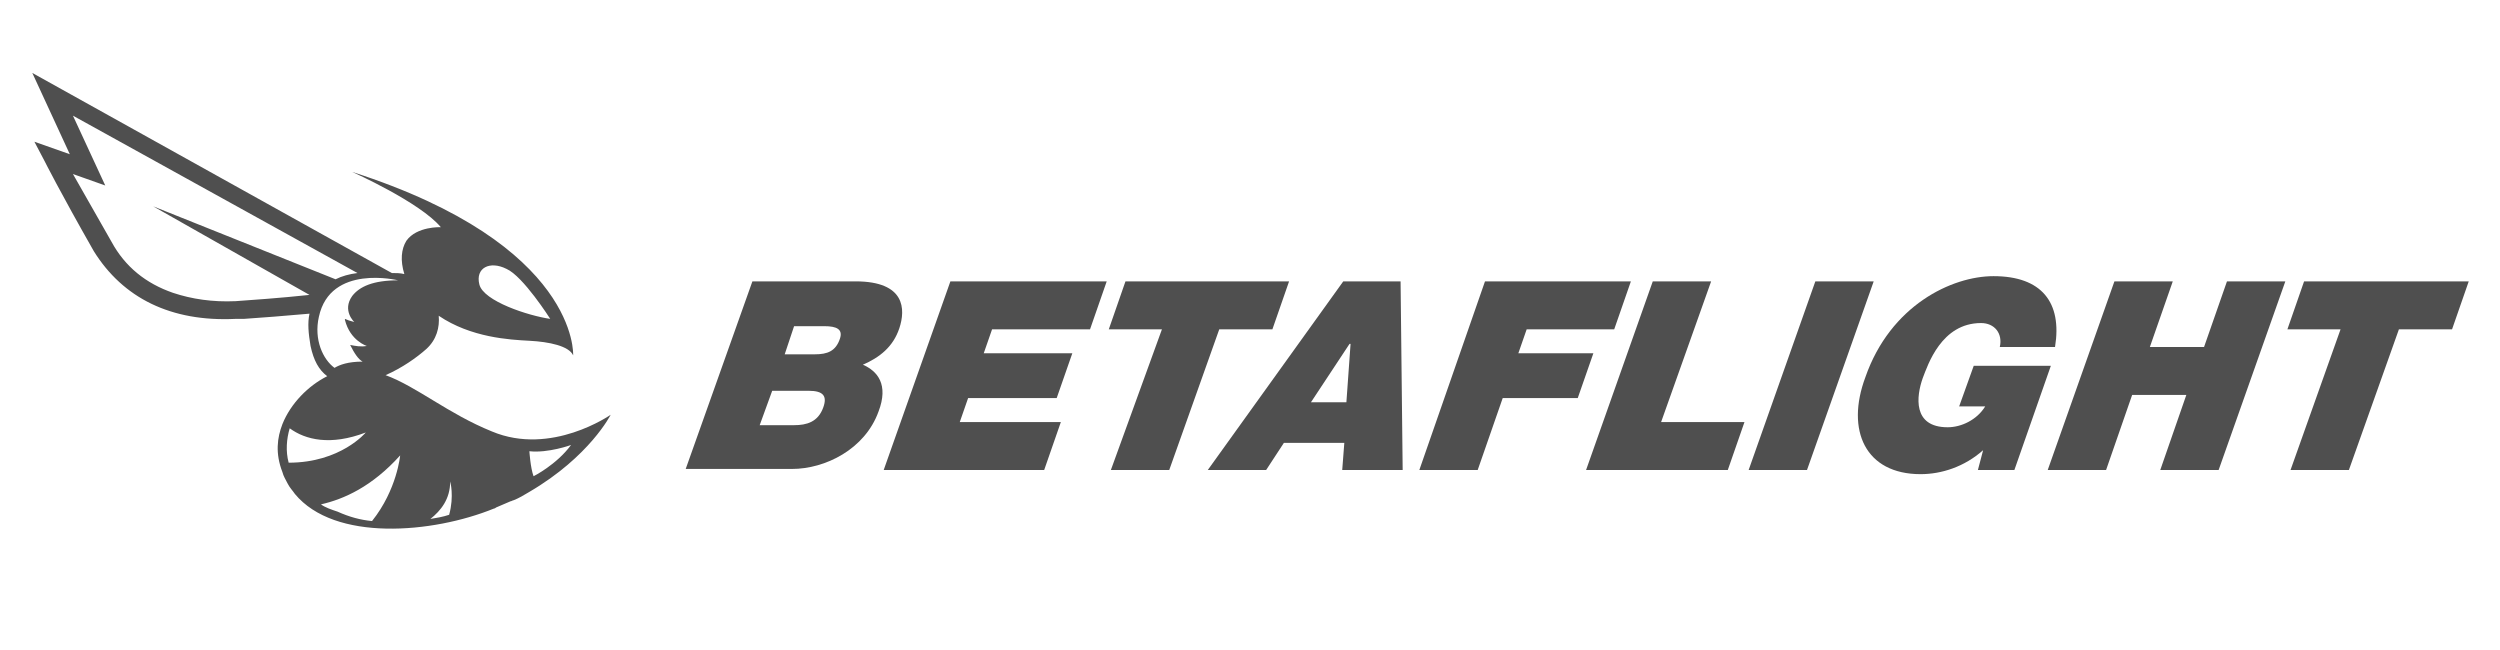
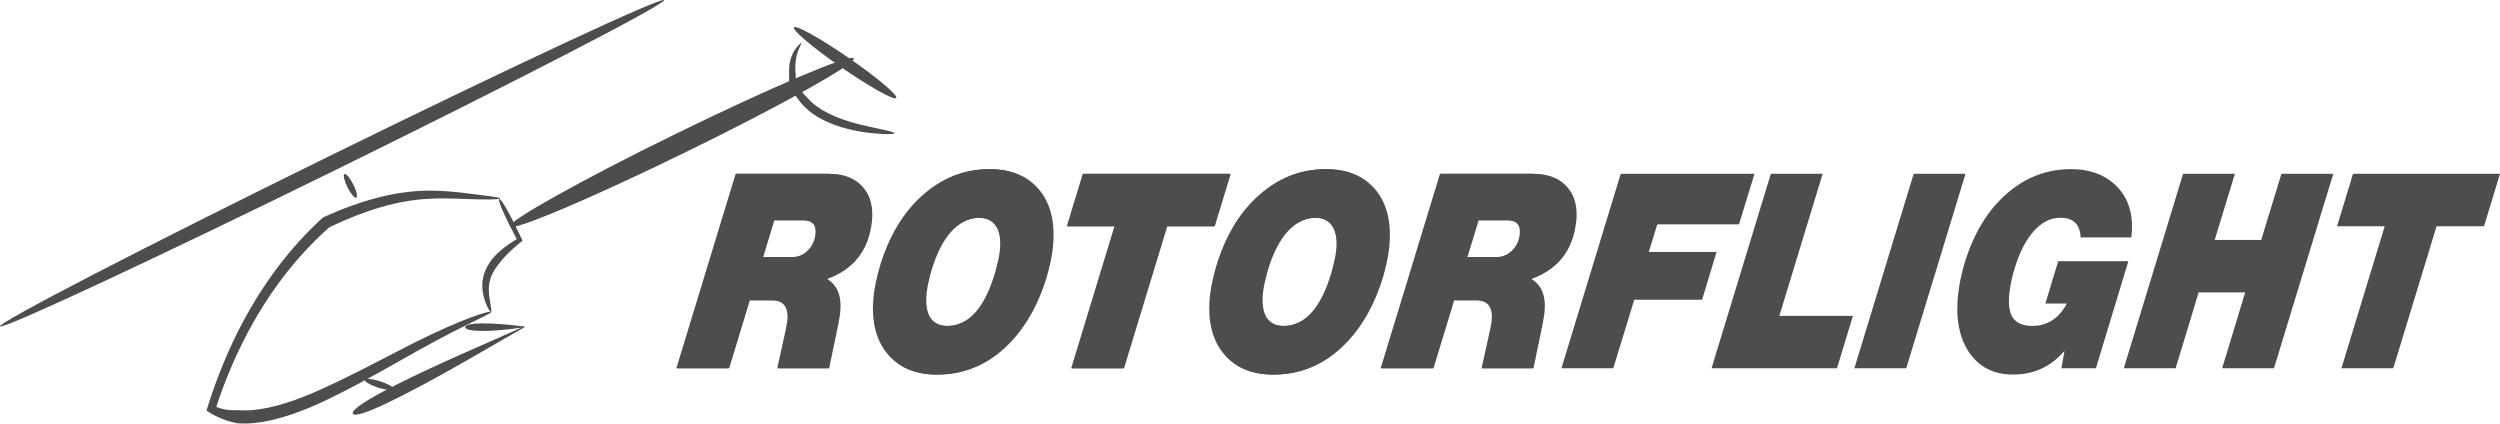
- <svg xmlns="http://www.w3.org/2000/svg" version="1.1" id="svg4057" x="0px" y="0px" viewBox="-21 39.4 239.9 62.3" style="enable-background:new -21 39.4 239.9 62.3;" xml:space="preserve">
-   <style type="text/css">
- 	.st0{fill:#4F4F4F;}
- </style>
-   <g>
-     <g>
-       <path class="st0" d="M51.2,66.4h9.9c4.8,0,4.8,2.7,4.2,4.5c-0.6,1.8-1.9,2.8-3.5,3.5c1.4,0.6,2.5,1.9,1.5,4.5    c-1.3,3.6-5.1,5.5-8.3,5.5H44.8L51.2,66.4z M51.9,80.2h3.3c1.2,0,2.3-0.3,2.8-1.7c0.4-1.1,0-1.6-1.4-1.6h-3.5L51.9,80.2z     M54.3,73.4h2.9c1.2,0,2-0.3,2.4-1.5c0.3-0.9-0.3-1.2-1.5-1.2h-2.9L54.3,73.4z" />
-       <path class="st0" d="M70.2,66.4h15L83.6,71h-9.4l-0.8,2.3h8.5l-1.5,4.3h-8.5l-0.8,2.3h9.7l-1.6,4.6H63.8L70.2,66.4z" />
-       <path class="st0" d="M90.5,71h-5.1l1.6-4.6h15.7l-1.6,4.6H96l-4.8,13.5h-5.6L90.5,71z" />
-       <path class="st0" d="M107.9,66.4h5.5l0.2,18.1h-5.8l0.2-2.6h-5.8l-1.7,2.6h-5.6L107.9,66.4z M108.2,78l0.4-5.6h-0.1l-3.7,5.6    H108.2z" />
-       <path class="st0" d="M121.5,66.4h14l-1.6,4.6h-8.4l-0.8,2.3h7.2l-1.5,4.3h-7.2l-2.4,6.9h-5.6L121.5,66.4z" />
-       <path class="st0" d="M137.6,66.4h5.6l-4.8,13.5h8l-1.6,4.6h-13.6L137.6,66.4z" />
-       <path class="st0" d="M153.2,66.4h5.6l-6.4,18.1h-5.6L153.2,66.4z" />
-       <path class="st0" d="M169.3,82.6c-1.8,1.6-4,2.3-6,2.3c-5.3,0-7.2-4.2-5.3-9.3c2.4-6.9,8.3-9.7,12.3-9.7c4.6,0,6.6,2.5,5.9,6.8    h-5.3c0.3-1.3-0.5-2.3-1.8-2.3c-3.8,0-5.1,4-5.6,5.3c-0.6,1.7-1,4.7,2.4,4.7c1.3,0,2.8-0.7,3.6-2H167l1.4-3.9h7.4l-3.5,10h-3.5    L169.3,82.6z" />
-       <path class="st0" d="M181.9,66.4h5.6l-2.2,6.3h5.2l2.2-6.3h5.6l-6.4,18.1h-5.6l2.5-7.2h-5.2l-2.5,7.2h-5.6L181.9,66.4z" />
-       <path class="st0" d="M203.6,71h-5.1l1.6-4.6h15.8l-1.6,4.6h-5.1l-4.8,13.5h-5.6L203.6,71z" />
+ <svg xmlns="http://www.w3.org/2000/svg" id="svg1541" version="1.1" viewBox="0 0 61.051 10.343" height="10.343mm" width="61.051mm">
+   <defs id="defs1535" />
+   <g transform="translate(-88.95692,-158.1616)" id="layer1">
+     <g style="display:inline;fill:#4d4d4d" transform="translate(45.56893,-20.05592)" id="g1014">
+       <g style="fill:#4d4d4d" id="g908" transform="translate(-1.524426,14.34347)">
+         <path id="path896" style="font-style:italic;font-variant:normal;font-weight:900;font-stretch:normal;font-size:6.14px;line-height:1.25;font-family:'Helvetica Now Text';-inkscape-font-specification:'Helvetica Now Text Heavy Italic';letter-spacing:0px;word-spacing:0px;fill:#4d4d4d;fill-opacity:1;stroke:none;stroke-width:0.228" d="m 87.758,168.119 -0.379,1.234 h -1.995 l -0.208,0.674 h 1.656 l -0.354,1.167 h -1.656 l -0.513,1.674 h -1.266 l 1.448,-4.749 z" />
+         <path id="path898" style="font-style:italic;font-variant:normal;font-weight:900;font-stretch:normal;font-size:6.14px;line-height:1.25;font-family:'Helvetica Now Text';-inkscape-font-specification:'Helvetica Now Text Heavy Italic';letter-spacing:0px;word-spacing:0px;fill:#4d4d4d;fill-opacity:1;stroke:none;stroke-width:0.228" d="m 89.422,168.119 -1.057,3.468 h 1.797 l -0.39,1.281 h -3.063 l 1.448,-4.749 z" />
+         <path id="path900" style="font-style:italic;font-variant:normal;font-weight:900;font-stretch:normal;font-size:6.14px;line-height:1.25;font-family:'Helvetica Now Text';-inkscape-font-specification:'Helvetica Now Text Heavy Italic';letter-spacing:0px;word-spacing:0px;fill:#4d4d4d;fill-opacity:1;stroke:none;stroke-width:0.228" d="m 91.463,172.868 h -1.266 l 1.448,-4.749 h 1.266 z" />
+         <path id="path902" style="font-style:italic;font-variant:normal;font-weight:900;font-stretch:normal;font-size:6.14px;line-height:1.25;font-family:'Helvetica Now Text';-inkscape-font-specification:'Helvetica Now Text Heavy Italic';letter-spacing:0px;word-spacing:0px;fill:#4d4d4d;fill-opacity:1;stroke:none;stroke-width:0.228" d="m 95.175,170.253 h 1.713 l -0.793,2.615 h -0.842 l 0.076,-0.427 q -0.496,0.58 -1.259,0.58 -0.712,0 -1.079,-0.554 -0.367,-0.554 -0.254,-1.461 0.041,-0.327 0.148,-0.694 0.327,-1.087 1.025,-1.701 0.691,-0.607 1.573,-0.607 0.729,0 1.153,0.454 0.418,0.46 0.324,1.214 h -1.238 q -0.02,-0.48 -0.494,-0.48 -0.356,0 -0.644,0.32 -0.288,0.313 -0.468,0.9 -0.092,0.287 -0.13,0.594 -0.053,0.427 0.081,0.627 0.139,0.2 0.478,0.2 0.548,0 0.842,-0.547 h -0.526 z" />
+         <path id="path904" style="font-style:italic;font-variant:normal;font-weight:900;font-stretch:normal;font-size:6.14px;line-height:1.25;font-family:'Helvetica Now Text';-inkscape-font-specification:'Helvetica Now Text Heavy Italic';letter-spacing:0px;word-spacing:0px;fill:#4d4d4d;fill-opacity:1;stroke:none;stroke-width:0.228" d="m 100.132,169.733 0.494,-1.614 h 1.266 l -1.448,4.749 h -1.266 l 0.563,-1.854 h -1.136 l -0.563,1.854 h -1.266 l 1.448,-4.749 h 1.266 l -0.494,1.614 z" />
+         <path id="path906" style="font-style:italic;font-variant:normal;font-weight:900;font-stretch:normal;font-size:6.14px;line-height:1.25;font-family:'Helvetica Now Text';-inkscape-font-specification:'Helvetica Now Text Heavy Italic';letter-spacing:0px;word-spacing:0px;fill:#4d4d4d;fill-opacity:1;stroke:none;stroke-width:0.228" d="m 102.374,168.119 h 3.589 l -0.39,1.281 h -1.159 l -1.057,3.468 h -1.266 l 1.057,-3.468 h -1.164 z" />
+       </g>
+       <g id="g928" style="font-style:normal;font-weight:normal;font-size:43.74px;line-height:1.25;font-family:sans-serif;display:inline;fill:#4d4d4d;fill-opacity:1;stroke:none;stroke-width:1.094" transform="matrix(0.05083588,0,0,0.05083588,48.04185,178.3023)">
+         <path id="path910" d="m 144.303,148.3 c 0.258,0.747 -13.24,6.262 -34.537,18.15 -8.451,4.723 -24.241,13.84 -36.539,20.106 -9.98,5.104 -21.899,10.8 -34.793,13.707 -4.976,1.126 -10.339,1.801 -15.841,1.411 -5.064,-0.95 -10.242,-2.897 -14.946,-6.101 2.261,-7.431 4.914,-14.941 8.003,-22.423 12.201,-29.554 28.87,-53.099 47.967,-70.357 0,0 1.1e-5,0 1.1e-5,0 18.953,-8.653 35.214,-12.608 49.939,-12.891 6.703,-0.095 13.241,0.57 17.946,1.133 11.007,1.312 17.203,2.152 17.199,2.502 -0.009,0.675 -6.293,0.817 -17.428,0.359 -4.629,-0.188 -11.233,-0.444 -17.562,-0.032 -13.995,0.842 -28.971,5.018 -47.015,13.6 -3e-6,0 -6e-6,0 -1e-5,0 -18.305,16.191 -34.314,37.888 -46.364,65.383 -3.051,6.961 -5.701,13.965 -7.992,20.917 3.183,1.399 6.957,1.843 10.746,1.582 4.65,0.401 9.423,-0.177 14.035,-1.133 12.004,-2.499 23.647,-7.841 33.649,-12.624 14.117,-6.775 26.472,-13.525 37.053,-18.813 22,-11.007 36.094,-15.594 36.48,-14.476 z" style="opacity:1;fill:#4d4d4d;fill-opacity:1;stroke:none;stroke-width:0;stroke-linecap:butt;stroke-linejoin:miter;stroke-miterlimit:4;stroke-dasharray:none;stroke-opacity:1" />
+         <path id="path912" d="m 153.389,107.163 c -1.212,-2.479 34.808,-22.587 80.402,-44.882 45.594,-22.296 83.582,-38.378 84.795,-35.899 1.212,2.479 -34.808,22.587 -80.402,44.882 -45.594,22.296 -83.582,38.378 -84.795,35.899 z" style="fill:#4d4d4d;fill-opacity:1;stroke:none;stroke-width:0.265px;stroke-linecap:butt;stroke-linejoin:miter;stroke-opacity:1" />
+         <path id="path914" d="m 77.948,197.067 c -1.572,-3.099 22.168,-15.293 51.925,-28.49 10.618,-4.709 20.607,-9.044 29.063,-12.853 -15.94,2.342 -27.024,1.961 -27.024,-0.229 0,-2.163 11.259,-2.597 28.938,-0.229 -8.043,4.562 -17.6,10.142 -27.928,16.059 -29.243,16.755 -53.409,28.825 -54.974,25.742 z" style="fill:#4d4d4d;fill-opacity:1;stroke:none;stroke-width:0.265px;stroke-linecap:butt;stroke-linejoin:miter;stroke-opacity:1" />
+         <path id="path916" d="M -91.538,155.096 C -92.427,153.287 -21.695,116.72 66.345,73.472 154.385,30.225 226.559,-3.407 227.447,-1.599 228.335,0.209 157.603,36.777 69.564,80.024 -18.476,123.272 -90.65,156.904 -91.538,155.096 Z" style="fill:#4d4d4d;fill-opacity:1;stroke:none;stroke-width:0.265px;stroke-linecap:butt;stroke-linejoin:miter;stroke-opacity:1" />
+         <path id="path918" d="m 83.722,180.803 c 0.271,-0.841 3.584,-0.525 7.394,0.704 3.81,1.229 6.683,2.909 6.411,3.749 -0.271,0.841 -3.584,0.525 -7.394,-0.704 -3.81,-1.229 -6.683,-2.909 -6.411,-3.749 z" style="fill:#4d4d4d;fill-opacity:1;stroke:none;stroke-width:0.265px;stroke-linecap:butt;stroke-linejoin:miter;stroke-opacity:1" />
+         <path id="path920" d="m 148.294,93.964 c 0.898,-0.449 5.437,7.708 11.193,19.949 0,0 1e-5,0 1e-5,0 -2.473,1.978 -5.132,4.237 -7.565,6.734 -1.386,1.422 -2.648,2.868 -3.78,4.359 -2.159,2.662 -3.658,5.319 -4.342,8.026 -0.689,2.586 -0.6,5.27 -0.356,7.398 0,0 0,0 0,0 0.553,4.769 1.567,7.646 0.859,7.87 -0.265,0.084 -2.127,-2.418 -3.456,-7.365 0,0 0,0 0,0 -0.62,-2.304 -1.036,-5.343 -0.444,-8.643 0.642,-3.381 2.249,-6.697 4.666,-9.748 1.162,-1.374 2.458,-2.66 3.879,-3.881 2.5,-2.147 5.208,-3.934 7.747,-5.459 0,0 0,0 0,0 -5.606,-10.499 -9.306,-18.788 -8.401,-19.24 z" style="fill:#4d4d4d;fill-opacity:1;stroke:none;stroke-width:0.265px;stroke-linecap:butt;stroke-linejoin:miter;stroke-opacity:1" />
+         <path id="path922" d="m 73.924,81.94 c 0.765,-0.383 2.663,1.86 4.235,5.005 1.573,3.145 2.228,6.009 1.463,6.391 -0.765,0.383 -2.663,-1.86 -4.235,-5.005 -1.573,-3.145 -2.228,-6.009 -1.463,-6.391 z" style="fill:#4d4d4d;fill-opacity:1;stroke:none;stroke-width:0.265px;stroke-linecap:butt;stroke-linejoin:miter;stroke-opacity:1" />
+         <path id="path924" d="m 293.402,18.787 c 0.484,0.314 -2.882,4.593 -2.894,11.524 -0.07,2.207 0.488,4.831 0.114,8.078 1.65,2.22 3.505,4.771 5.551,6.843 1.698,1.869 3.682,3.594 5.925,5.087 0.541,0.36 1.089,0.702 1.643,1.025 0,0 0,10e-7 0,10e-7 8.118,4.79 17.828,6.877 23.951,8.194 6.532,1.405 10.552,2.226 10.479,2.82 -0.056,0.456 -4.178,0.634 -10.916,-0.074 -6.416,-0.674 -16.442,-2.312 -25.517,-7.483 0,-10e-7 -10e-6,-10e-7 -10e-6,-10e-7 -0.628,-0.362 -1.248,-0.746 -1.858,-1.153 -2.533,-1.688 -4.754,-3.664 -6.63,-5.822 -2.347,-2.879 -4.275,-6.043 -5.864,-8.667 0.387,-2.965 -0.056,-6.139 0.203,-9.036 1.012,-8.636 6.088,-11.156 5.812,-11.335 z" style="fill:#4d4d4d;fill-opacity:1;stroke:none;stroke-width:0.265px;stroke-linecap:butt;stroke-linejoin:miter;stroke-opacity:1" />
+         <path id="path926" d="m 298.827,20.523 c -10.526,-8.381 -12.082,-11.635 -3.472,-7.264 8.61,4.371 24.141,14.72 34.667,23.101 10.526,8.381 12.082,11.635 3.472,7.264 -8.61,-4.371 -24.141,-14.72 -34.667,-23.101 z" style="fill:#4d4d4d;fill-opacity:1;stroke:none;stroke-width:0.304px;stroke-linecap:butt;stroke-linejoin:miter;stroke-opacity:1" />
+       </g>
+       <g id="g952" transform="translate(-1.524426,14.34347)" style="fill:#4d4d4d">
+         <path id="path930" style="font-style:italic;font-variant:normal;font-weight:900;font-stretch:normal;font-size:6.14px;line-height:1.25;font-family:'Helvetica Now Text';-inkscape-font-specification:'Helvetica Now Text Heavy Italic';font-variant-ligatures:normal;font-variant-caps:normal;font-variant-numeric:normal;font-feature-settings:normal;text-align:start;letter-spacing:0px;word-spacing:0px;writing-mode:lr-tb;text-anchor:start;fill:#4d4d4d;fill-opacity:1;stroke:none;stroke-width:0.228" d="m 66.176,169.32 q -0.126,1.02 -1.091,1.367 0.395,0.233 0.317,0.86 -0.009,0.073 -0.042,0.247 l -0.224,1.074 h -1.243 l 0.206,-0.934 q 0.029,-0.147 0.037,-0.207 0.064,-0.52 -0.382,-0.52 h -0.554 l -0.505,1.661 h -1.266 l 1.448,-4.749 h 2.233 q 0.577,0 0.853,0.327 0.282,0.32 0.214,0.874 z m -2.652,0.834 h 0.718 q 0.226,0 0.386,-0.153 0.167,-0.16 0.196,-0.394 0.044,-0.354 -0.307,-0.354 h -0.718 z" />
+         <path id="path932" style="font-style:italic;font-variant:normal;font-weight:900;font-stretch:normal;font-size:6.14px;line-height:1.25;font-family:'Helvetica Now Text';-inkscape-font-specification:'Helvetica Now Text Heavy Italic';font-variant-ligatures:normal;font-variant-caps:normal;font-variant-numeric:normal;font-feature-settings:normal;text-align:start;letter-spacing:0px;word-spacing:0px;writing-mode:lr-tb;text-anchor:start;fill:#4d4d4d;fill-opacity:1;stroke:none;stroke-width:0.228" d="m 67.778,173.021 q -0.797,0 -1.217,-0.534 -0.42,-0.534 -0.307,-1.447 0.034,-0.273 0.144,-0.66 0.336,-1.114 1.047,-1.741 0.712,-0.634 1.622,-0.634 0.803,0 1.223,0.534 0.415,0.527 0.301,1.447 -0.034,0.273 -0.144,0.66 -0.341,1.107 -1.041,1.741 -0.7,0.634 -1.627,0.634 z m 0.255,-1.187 q 0.803,0 1.187,-1.327 0.082,-0.3 0.104,-0.474 0.051,-0.414 -0.086,-0.627 -0.132,-0.213 -0.426,-0.213 -0.39,0 -0.698,0.34 -0.301,0.333 -0.488,0.974 -0.082,0.3 -0.105,0.48 -0.051,0.414 0.08,0.634 0.137,0.213 0.431,0.213 z" />
+         <path id="path934" style="font-style:italic;font-variant:normal;font-weight:900;font-stretch:normal;font-size:6.14px;line-height:1.25;font-family:'Helvetica Now Text';-inkscape-font-specification:'Helvetica Now Text Heavy Italic';font-variant-ligatures:normal;font-variant-caps:normal;font-variant-numeric:normal;font-feature-settings:normal;text-align:start;letter-spacing:0px;word-spacing:0px;writing-mode:lr-tb;text-anchor:start;fill:#4d4d4d;fill-opacity:1;stroke:none;stroke-width:0.228" d="m 71.354,168.119 h 3.589 l -0.39,1.281 h -1.159 l -1.057,3.468 h -1.266 l 1.057,-3.468 h -1.164 z" />
+         <path id="path936" style="font-style:italic;font-variant:normal;font-weight:900;font-stretch:normal;font-size:6.14px;line-height:1.25;font-family:'Helvetica Now Text';-inkscape-font-specification:'Helvetica Now Text Heavy Italic';font-variant-ligatures:normal;font-variant-caps:normal;font-variant-numeric:normal;font-feature-settings:normal;text-align:start;letter-spacing:0px;word-spacing:0px;writing-mode:lr-tb;text-anchor:start;fill:#4d4d4d;fill-opacity:1;stroke:none;stroke-width:0.228" d="m 75.991,173.021 q -0.797,0 -1.217,-0.534 -0.42,-0.534 -0.307,-1.447 0.034,-0.273 0.144,-0.66 0.336,-1.114 1.047,-1.741 0.712,-0.634 1.622,-0.634 0.803,0 1.223,0.534 0.415,0.527 0.301,1.447 -0.034,0.273 -0.144,0.66 -0.341,1.107 -1.041,1.741 -0.7,0.634 -1.627,0.634 z m 0.255,-1.187 q 0.803,0 1.187,-1.327 0.082,-0.3 0.104,-0.474 0.051,-0.414 -0.086,-0.627 -0.132,-0.213 -0.426,-0.213 -0.39,0 -0.698,0.34 -0.301,0.333 -0.488,0.974 -0.082,0.3 -0.105,0.48 -0.051,0.414 0.08,0.634 0.137,0.213 0.431,0.213 z" />
+         <path id="path938" style="font-style:italic;font-variant:normal;font-weight:900;font-stretch:normal;font-size:6.14px;line-height:1.25;font-family:'Helvetica Now Text';-inkscape-font-specification:'Helvetica Now Text Heavy Italic';font-variant-ligatures:normal;font-variant-caps:normal;font-variant-numeric:normal;font-feature-settings:normal;text-align:start;letter-spacing:0px;word-spacing:0px;writing-mode:lr-tb;text-anchor:start;fill:#4d4d4d;fill-opacity:1;stroke:none;stroke-width:0.228" d="m 83.375,169.32 q -0.126,1.02 -1.091,1.367 0.395,0.233 0.317,0.86 -0.009,0.073 -0.042,0.247 l -0.223,1.074 h -1.243 l 0.206,-0.934 q 0.03,-0.147 0.037,-0.207 0.064,-0.52 -0.382,-0.52 h -0.554 l -0.505,1.661 h -1.266 l 1.448,-4.749 h 2.233 q 0.576,0 0.853,0.327 0.282,0.32 0.214,0.874 z m -2.652,0.834 h 0.718 q 0.226,0 0.386,-0.153 0.167,-0.16 0.196,-0.394 0.044,-0.354 -0.307,-0.354 H 80.998 Z" />
+         <g id="g950" transform="translate(1.543403,-8.57446)" style="fill:#4d4d4d">
+           <path id="path940" style="font-style:italic;font-variant:normal;font-weight:900;font-stretch:normal;font-size:6.14px;line-height:1.25;font-family:'Helvetica Now Text';-inkscape-font-specification:'Helvetica Now Text Heavy Italic';font-variant-ligatures:normal;font-variant-caps:normal;font-variant-numeric:normal;font-feature-settings:normal;text-align:start;letter-spacing:0px;word-spacing:0px;writing-mode:lr-tb;text-anchor:start;fill:#4d4d4d;fill-opacity:1;stroke:none;stroke-width:0.228" d="m 64.657,177.894 q -0.126,1.02 -1.091,1.367 0.395,0.233 0.317,0.86 -0.009,0.073 -0.042,0.247 l -0.224,1.074 h -1.243 l 0.206,-0.934 q 0.029,-0.147 0.037,-0.207 0.064,-0.52 -0.382,-0.52 h -0.554 l -0.505,1.661 h -1.266 l 1.448,-4.749 h 2.233 q 0.577,0 0.853,0.327 0.282,0.32 0.214,0.874 z m -2.652,0.834 h 0.718 q 0.226,0 0.386,-0.153 0.167,-0.16 0.196,-0.394 0.044,-0.354 -0.307,-0.354 h -0.718 z" />
+           <path id="path942" style="font-style:italic;font-variant:normal;font-weight:900;font-stretch:normal;font-size:6.14px;line-height:1.25;font-family:'Helvetica Now Text';-inkscape-font-specification:'Helvetica Now Text Heavy Italic';font-variant-ligatures:normal;font-variant-caps:normal;font-variant-numeric:normal;font-feature-settings:normal;text-align:start;letter-spacing:0px;word-spacing:0px;writing-mode:lr-tb;text-anchor:start;fill:#4d4d4d;fill-opacity:1;stroke:none;stroke-width:0.228" d="m 66.26,181.596 q -0.797,0 -1.217,-0.534 -0.42,-0.534 -0.307,-1.447 0.034,-0.273 0.144,-0.66 0.336,-1.114 1.047,-1.741 0.712,-0.634 1.622,-0.634 0.803,0 1.223,0.534 0.415,0.527 0.301,1.447 -0.034,0.273 -0.144,0.66 -0.341,1.107 -1.041,1.741 -0.7,0.634 -1.627,0.634 z m 0.255,-1.187 q 0.803,0 1.187,-1.327 0.082,-0.3 0.104,-0.474 0.051,-0.414 -0.086,-0.627 -0.132,-0.213 -0.426,-0.213 -0.39,0 -0.698,0.34 -0.301,0.333 -0.488,0.974 -0.082,0.3 -0.105,0.48 -0.051,0.414 0.08,0.634 0.137,0.213 0.431,0.213 z" />
+           <path id="path944" style="font-style:italic;font-variant:normal;font-weight:900;font-stretch:normal;font-size:6.14px;line-height:1.25;font-family:'Helvetica Now Text';-inkscape-font-specification:'Helvetica Now Text Heavy Italic';font-variant-ligatures:normal;font-variant-caps:normal;font-variant-numeric:normal;font-feature-settings:normal;text-align:start;letter-spacing:0px;word-spacing:0px;writing-mode:lr-tb;text-anchor:start;fill:#4d4d4d;fill-opacity:1;stroke:none;stroke-width:0.228" d="m 69.835,176.694 h 3.589 l -0.39,1.281 h -1.159 l -1.057,3.468 h -1.266 l 1.057,-3.468 h -1.164 z" />
+           <path id="path946" style="font-style:italic;font-variant:normal;font-weight:900;font-stretch:normal;font-size:6.14px;line-height:1.25;font-family:'Helvetica Now Text';-inkscape-font-specification:'Helvetica Now Text Heavy Italic';font-variant-ligatures:normal;font-variant-caps:normal;font-variant-numeric:normal;font-feature-settings:normal;text-align:start;letter-spacing:0px;word-spacing:0px;writing-mode:lr-tb;text-anchor:start;fill:#4d4d4d;fill-opacity:1;stroke:none;stroke-width:0.228" d="m 74.473,181.596 q -0.797,0 -1.217,-0.534 -0.42,-0.534 -0.307,-1.447 0.034,-0.273 0.144,-0.66 0.336,-1.114 1.047,-1.741 0.712,-0.634 1.622,-0.634 0.803,0 1.223,0.534 0.415,0.527 0.301,1.447 -0.034,0.273 -0.144,0.66 -0.341,1.107 -1.041,1.741 -0.7,0.634 -1.627,0.634 z m 0.255,-1.187 q 0.803,0 1.187,-1.327 0.082,-0.3 0.104,-0.474 0.051,-0.414 -0.086,-0.627 -0.132,-0.213 -0.426,-0.213 -0.39,0 -0.698,0.34 -0.301,0.333 -0.488,0.974 -0.082,0.3 -0.105,0.48 -0.051,0.414 0.08,0.634 0.137,0.213 0.431,0.213 z" />
+           <path id="path948" style="font-style:italic;font-variant:normal;font-weight:900;font-stretch:normal;font-size:6.14px;line-height:1.25;font-family:'Helvetica Now Text';-inkscape-font-specification:'Helvetica Now Text Heavy Italic';font-variant-ligatures:normal;font-variant-caps:normal;font-variant-numeric:normal;font-feature-settings:normal;text-align:start;letter-spacing:0px;word-spacing:0px;writing-mode:lr-tb;text-anchor:start;fill:#4d4d4d;fill-opacity:1;stroke:none;stroke-width:0.228" d="m 81.856,177.894 q -0.126,1.02 -1.091,1.367 0.395,0.233 0.317,0.86 -0.009,0.073 -0.042,0.247 l -0.223,1.074 h -1.243 l 0.206,-0.934 q 0.03,-0.147 0.037,-0.207 0.064,-0.52 -0.382,-0.52 h -0.554 l -0.505,1.661 h -1.266 l 1.448,-4.749 h 2.233 q 0.576,0 0.853,0.327 0.282,0.32 0.214,0.874 z m -2.652,0.834 h 0.718 q 0.226,0 0.386,-0.153 0.167,-0.16 0.196,-0.394 0.044,-0.354 -0.307,-0.354 h -0.718 z" />
+         </g>
+       </g>
    </g>
-     <path class="st0" d="M26.2,80.8C22,79.1,19,76.5,16,75.4c1.6-0.7,3-1.7,3.9-2.5c1-0.9,1.3-2.1,1.2-3.2c3.1,2.1,6.8,2.3,8.7,2.4   c1.9,0.1,3.8,0.5,4.2,1.4c0,0,0.6-10.6-21.2-17.6c0,0,6.5,2.9,8.5,5.3c0,0-2.3-0.1-3.3,1.3c-0.5,0.8-0.6,1.9-0.2,3.2   c-0.4-0.1-0.8-0.1-1.2-0.1l-34.5-19.2l3.6,7.8l-3.4-1.2l1,1.9c0,0,1.4,2.8,4.7,8.6C-9.2,68-4.6,70.3,1.6,70c0.2,0,0.5,0,0.8,0   c1.6-0.1,4-0.3,6.3-0.5c-0.2,0.9-0.1,1.9,0.1,3.1c0.3,1.4,0.8,2.3,1.6,2.9c-1.8,0.9-3.5,2.6-4.3,4.6c0,0,0,0,0,0   c-0.5,1.3-0.7,2.8,0,4.6c0,0,0,0,0,0c0.1,0.4,0.3,0.7,0.5,1.1c0.2,0.4,0.5,0.7,0.7,1c3.8,4.6,13.2,3.8,19.1,1.4   c0.1,0,0.2-0.1,0.2-0.1c0.5-0.2,0.9-0.4,1.4-0.6c0.1,0,0.2-0.1,0.3-0.1c0.5-0.2,1-0.5,1.5-0.8c5.8-3.4,7.8-7.4,7.8-7.4   S31.9,83.2,26.2,80.8z M27.6,65.2c1.6,0.7,4.2,4.8,4.2,4.8c-2.1-0.3-6.4-1.7-6.8-3.3C24.6,65.1,26,64.4,27.6,65.2z M22.2,85.6   c0,0,0.4,1.4-0.1,3.2c-0.6,0.2-1.2,0.3-1.8,0.4C21.3,88.4,22.2,87.3,22.2,85.6z M-6.3,59.2l15,8.5C5.9,68,3,68.2,1.6,68.3   c-2.2,0.1-4.2-0.2-6-0.8C-7,66.6-9,65-10.3,62.6c-1.7-3-2.9-5.1-3.7-6.5l3.1,1.1l-3.1-6.7l27.3,15.1c-0.8,0.1-1.5,0.3-2.1,0.6   L-6.3,59.2z M9.6,69.8c1.1-5.1,7.6-3.5,7.6-3.5c-2.4,0-3.7,0.6-4.4,1.5c-1,1.4,0.2,2.5,0.2,2.5c-0.4-0.1-0.7-0.2-0.9-0.3   c0,0,0,0,0,0.1c0.5,2,2.1,2.5,2.1,2.5c-0.6,0.1-1.1,0-1.6-0.1c0.4,0.8,0.8,1.4,1.2,1.6c-1.4,0-2.2,0.3-2.7,0.6   C10,73.9,9.1,72,9.6,69.8z M14.1,80.9c0,0-2.4,2.9-7.4,2.9c-0.3-1.1-0.2-2.3,0.1-3.3C8.3,81.6,10.7,82.2,14.1,80.9z M9.8,87.8   c2.2-0.5,4.9-1.7,7.6-4.7c0,0-0.3,3.3-2.7,6.3c-1.1-0.1-2.2-0.4-3.3-0.9C10.8,88.3,10.2,88.1,9.8,87.8z M30.2,85.1   c-0.3-0.8-0.4-2.4-0.4-2.4c1.8,0.2,4-0.6,4-0.6C32.4,84,30.2,85.1,30.2,85.1z" />
  </g>
</svg>
